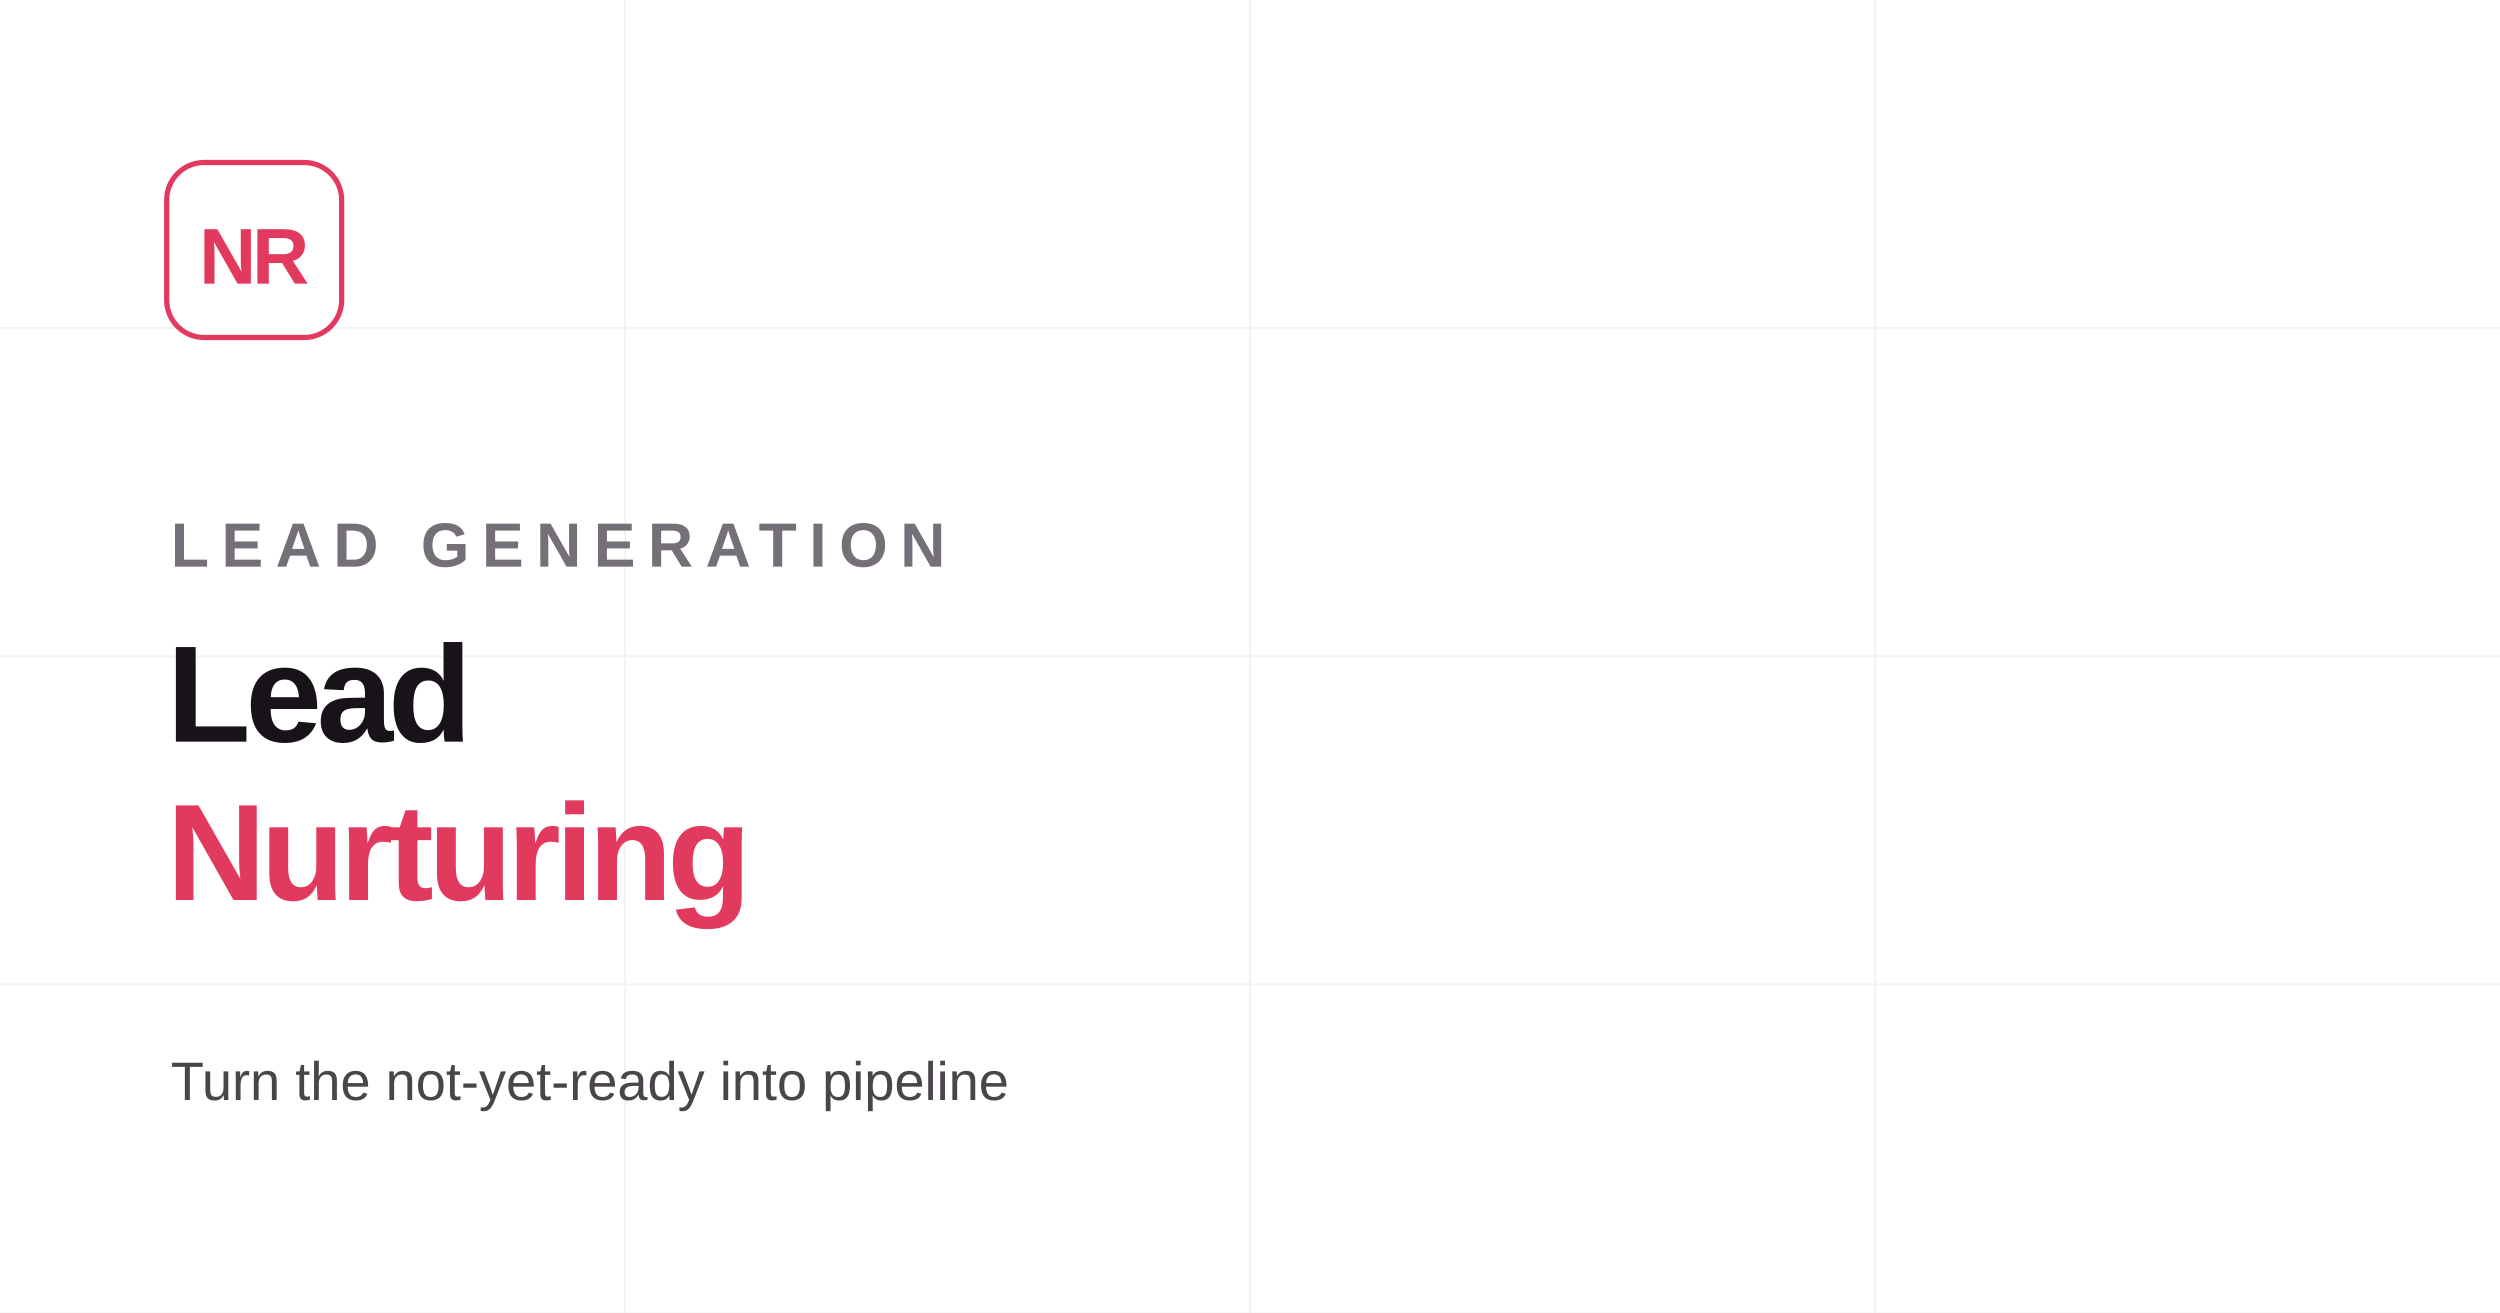
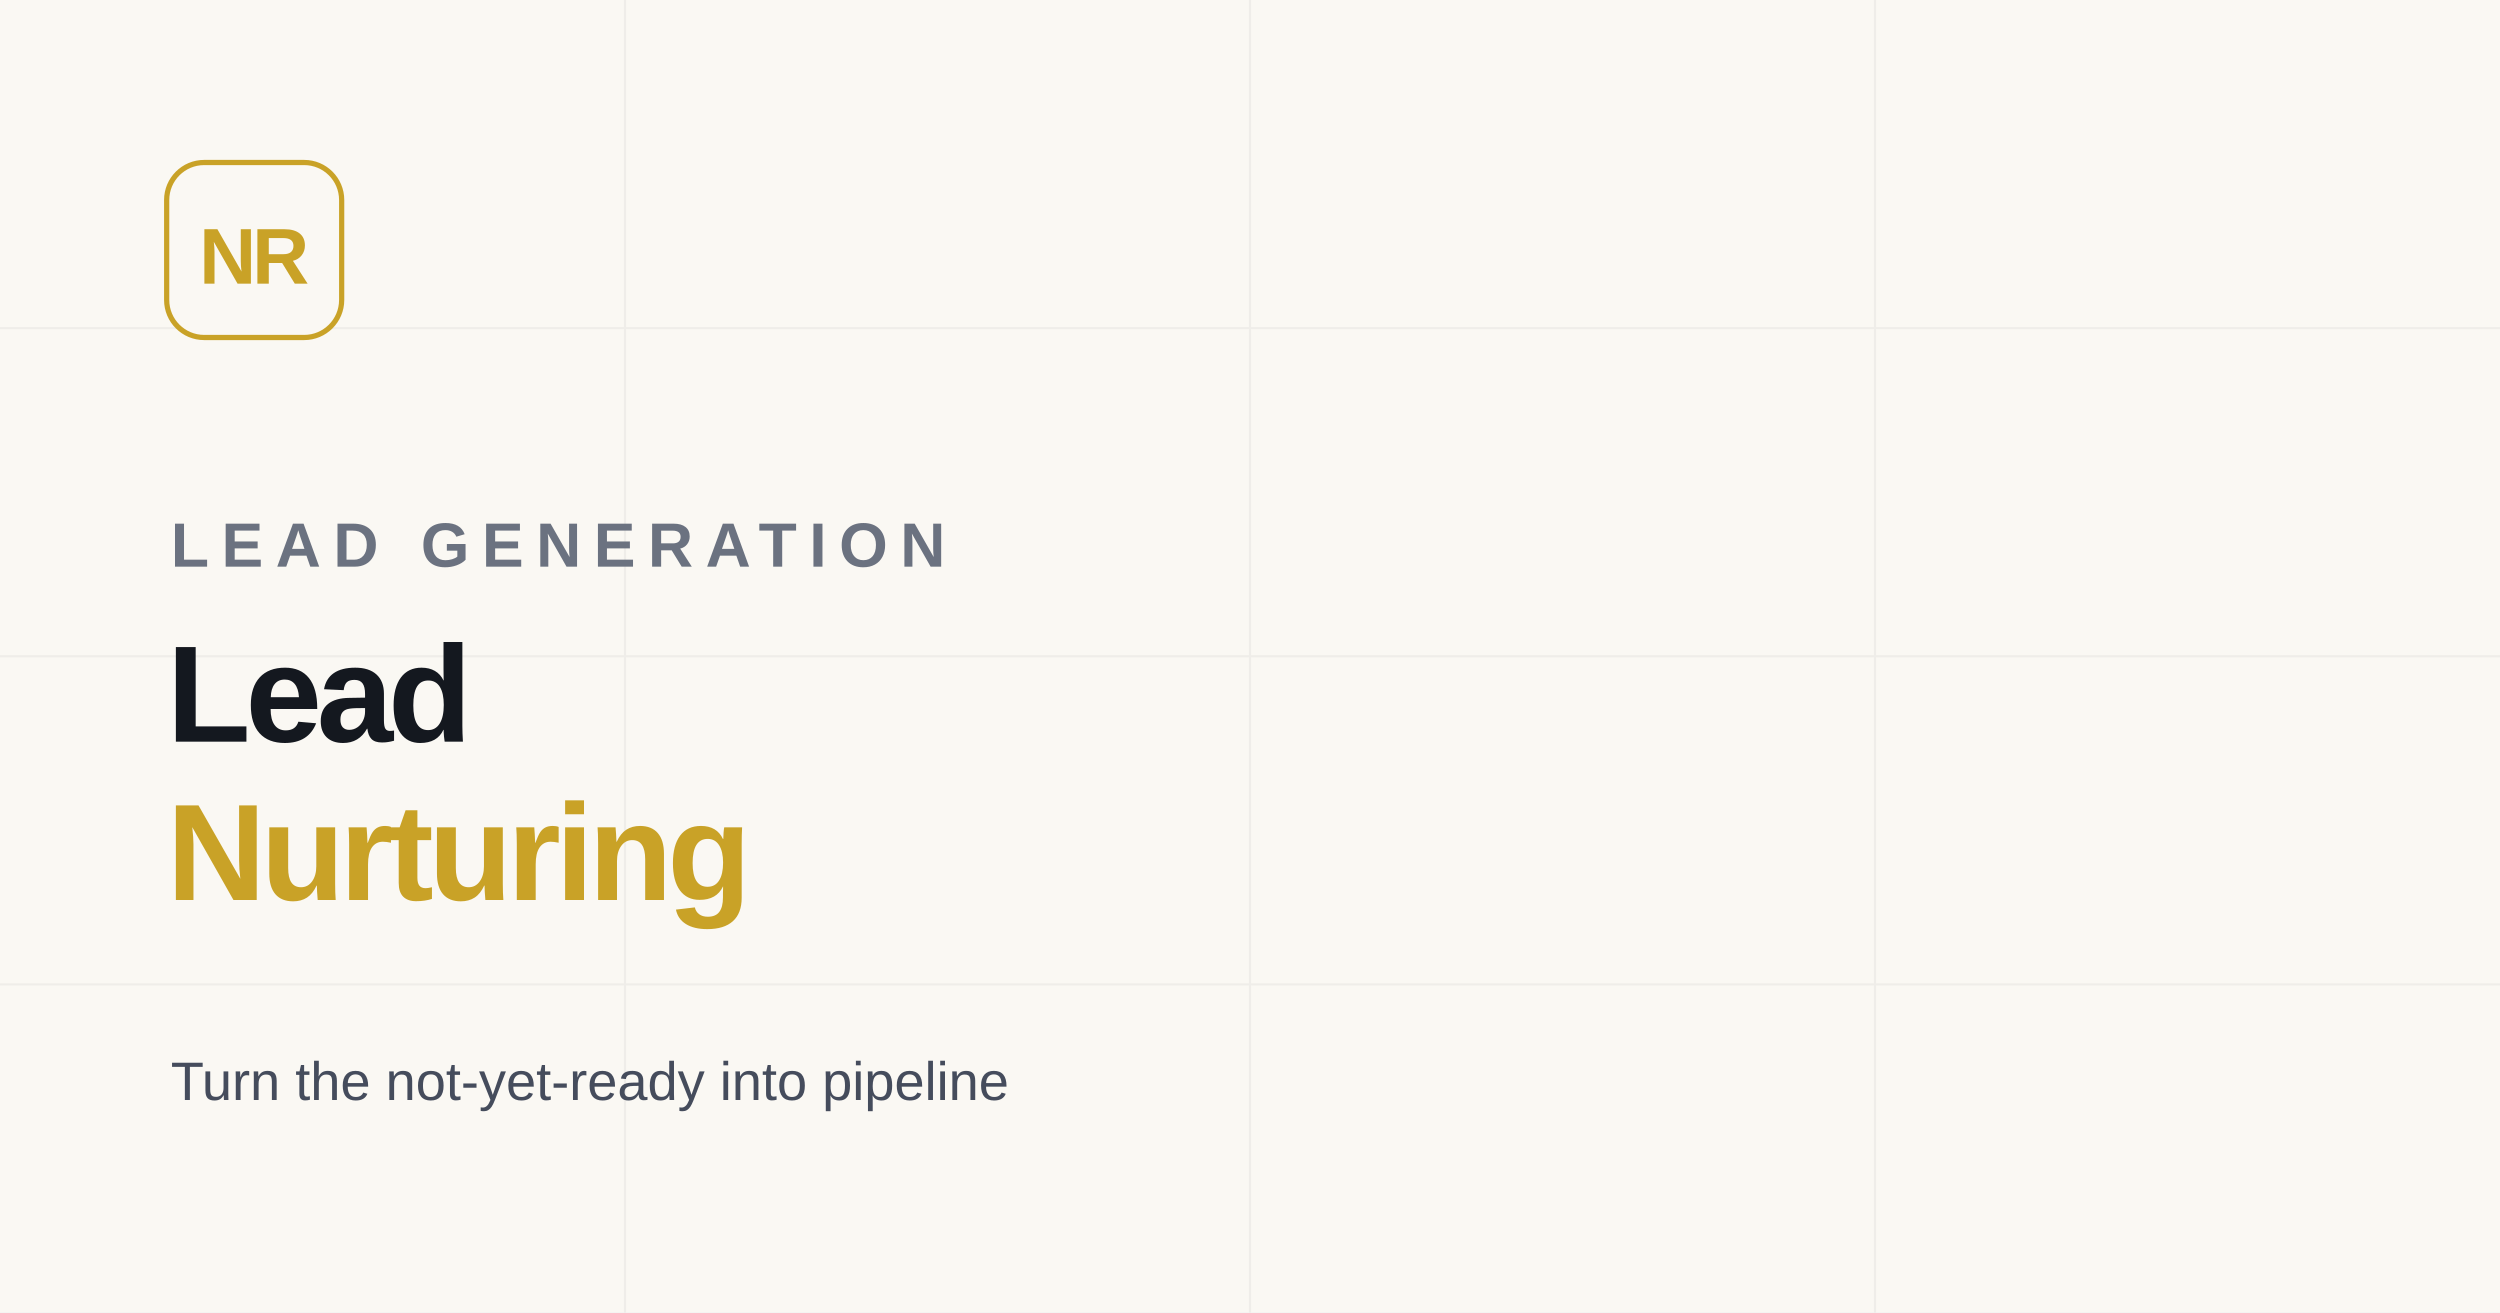
<svg xmlns="http://www.w3.org/2000/svg" viewBox="0 0 1200 630" width="1200" height="630">
  <defs>
    <radialGradient id="glow" cx="0" cy="0" r="1" gradientTransform="translate(1120 70) scale(560)">
-       <stop offset="0" stop-color="#e23a5e" stop-opacity=".16" />
-       <stop offset="1" stop-color="#e23a5e" stop-opacity="0" />
+       <stop offset="0" stop-color="#c9a227" stop-opacity=".16" />
+       <stop offset="1" stop-color="#c9a227" stop-opacity="0" />
    </radialGradient>
  </defs>
-   <rect width="1200" height="630" fill="#ffffff" />
+   <rect width="1200" height="630" fill="#faf8f3" />
  <rect width="1200" height="630" fill="url(#glow)" />
-   <g fill="none" stroke="#181318" stroke-opacity=".05">
+   <g fill="none" stroke="#14181f" stroke-opacity=".05">
    <path d="M0 157.5H1200M0 315H1200M0 472.5H1200M300 0V630M600 0V630M900 0V630" />
  </g>
-   <rect x="80" y="78" width="84" height="84" rx="18" fill="#ffffff" stroke="#e23a5e" stroke-width="2.5" />
-   <text x="122" y="123" font-family="'Poppins','Segoe UI',Arial,sans-serif" font-size="38" font-weight="800" letter-spacing="-2" fill="#e23a5e" text-anchor="middle" dominant-baseline="central">NR</text>
-   <text x="82" y="272" font-family="'Poppins','Segoe UI',Arial,sans-serif" font-size="30" font-weight="700" letter-spacing="6" fill="#756f77">LEAD GENERATION</text>
+   <rect x="80" y="78" width="84" height="84" rx="18" fill="#faf8f3" stroke="#c9a227" stroke-width="2.5" />
+   <text x="122" y="123" font-family="'Poppins','Segoe UI',Arial,sans-serif" font-size="38" font-weight="800" letter-spacing="-2" fill="#c9a227" text-anchor="middle" dominant-baseline="central">NR</text>
+   <text x="82" y="272" font-family="'Poppins','Segoe UI',Arial,sans-serif" font-size="30" font-weight="700" letter-spacing="6" fill="#6b7280">LEAD GENERATION</text>
  <g font-family="'Poppins','Segoe UI',Arial,sans-serif" font-size="66" font-weight="800" letter-spacing="-2.5">
-     <text x="80" y="356" fill="#181318">Lead</text>
-     <text x="80" y="432" fill="#181318">
-       <tspan fill="#e23a5e">Nurturing</tspan>
+     <text x="80" y="356" fill="#14181f">Lead</text>
+     <text x="80" y="432" fill="#14181f">
+       <tspan fill="#c9a227">Nurturing</tspan>
    </text>
  </g>
-   <text x="82" y="528" font-family="'Poppins','Segoe UI',Arial,sans-serif" font-size="26" font-weight="500" fill="#4a444b">Turn the not-yet-ready into pipeline</text>
+   <text x="82" y="528" font-family="'Poppins','Segoe UI',Arial,sans-serif" font-size="26" font-weight="500" fill="#454c5c">Turn the not-yet-ready into pipeline</text>
</svg>
